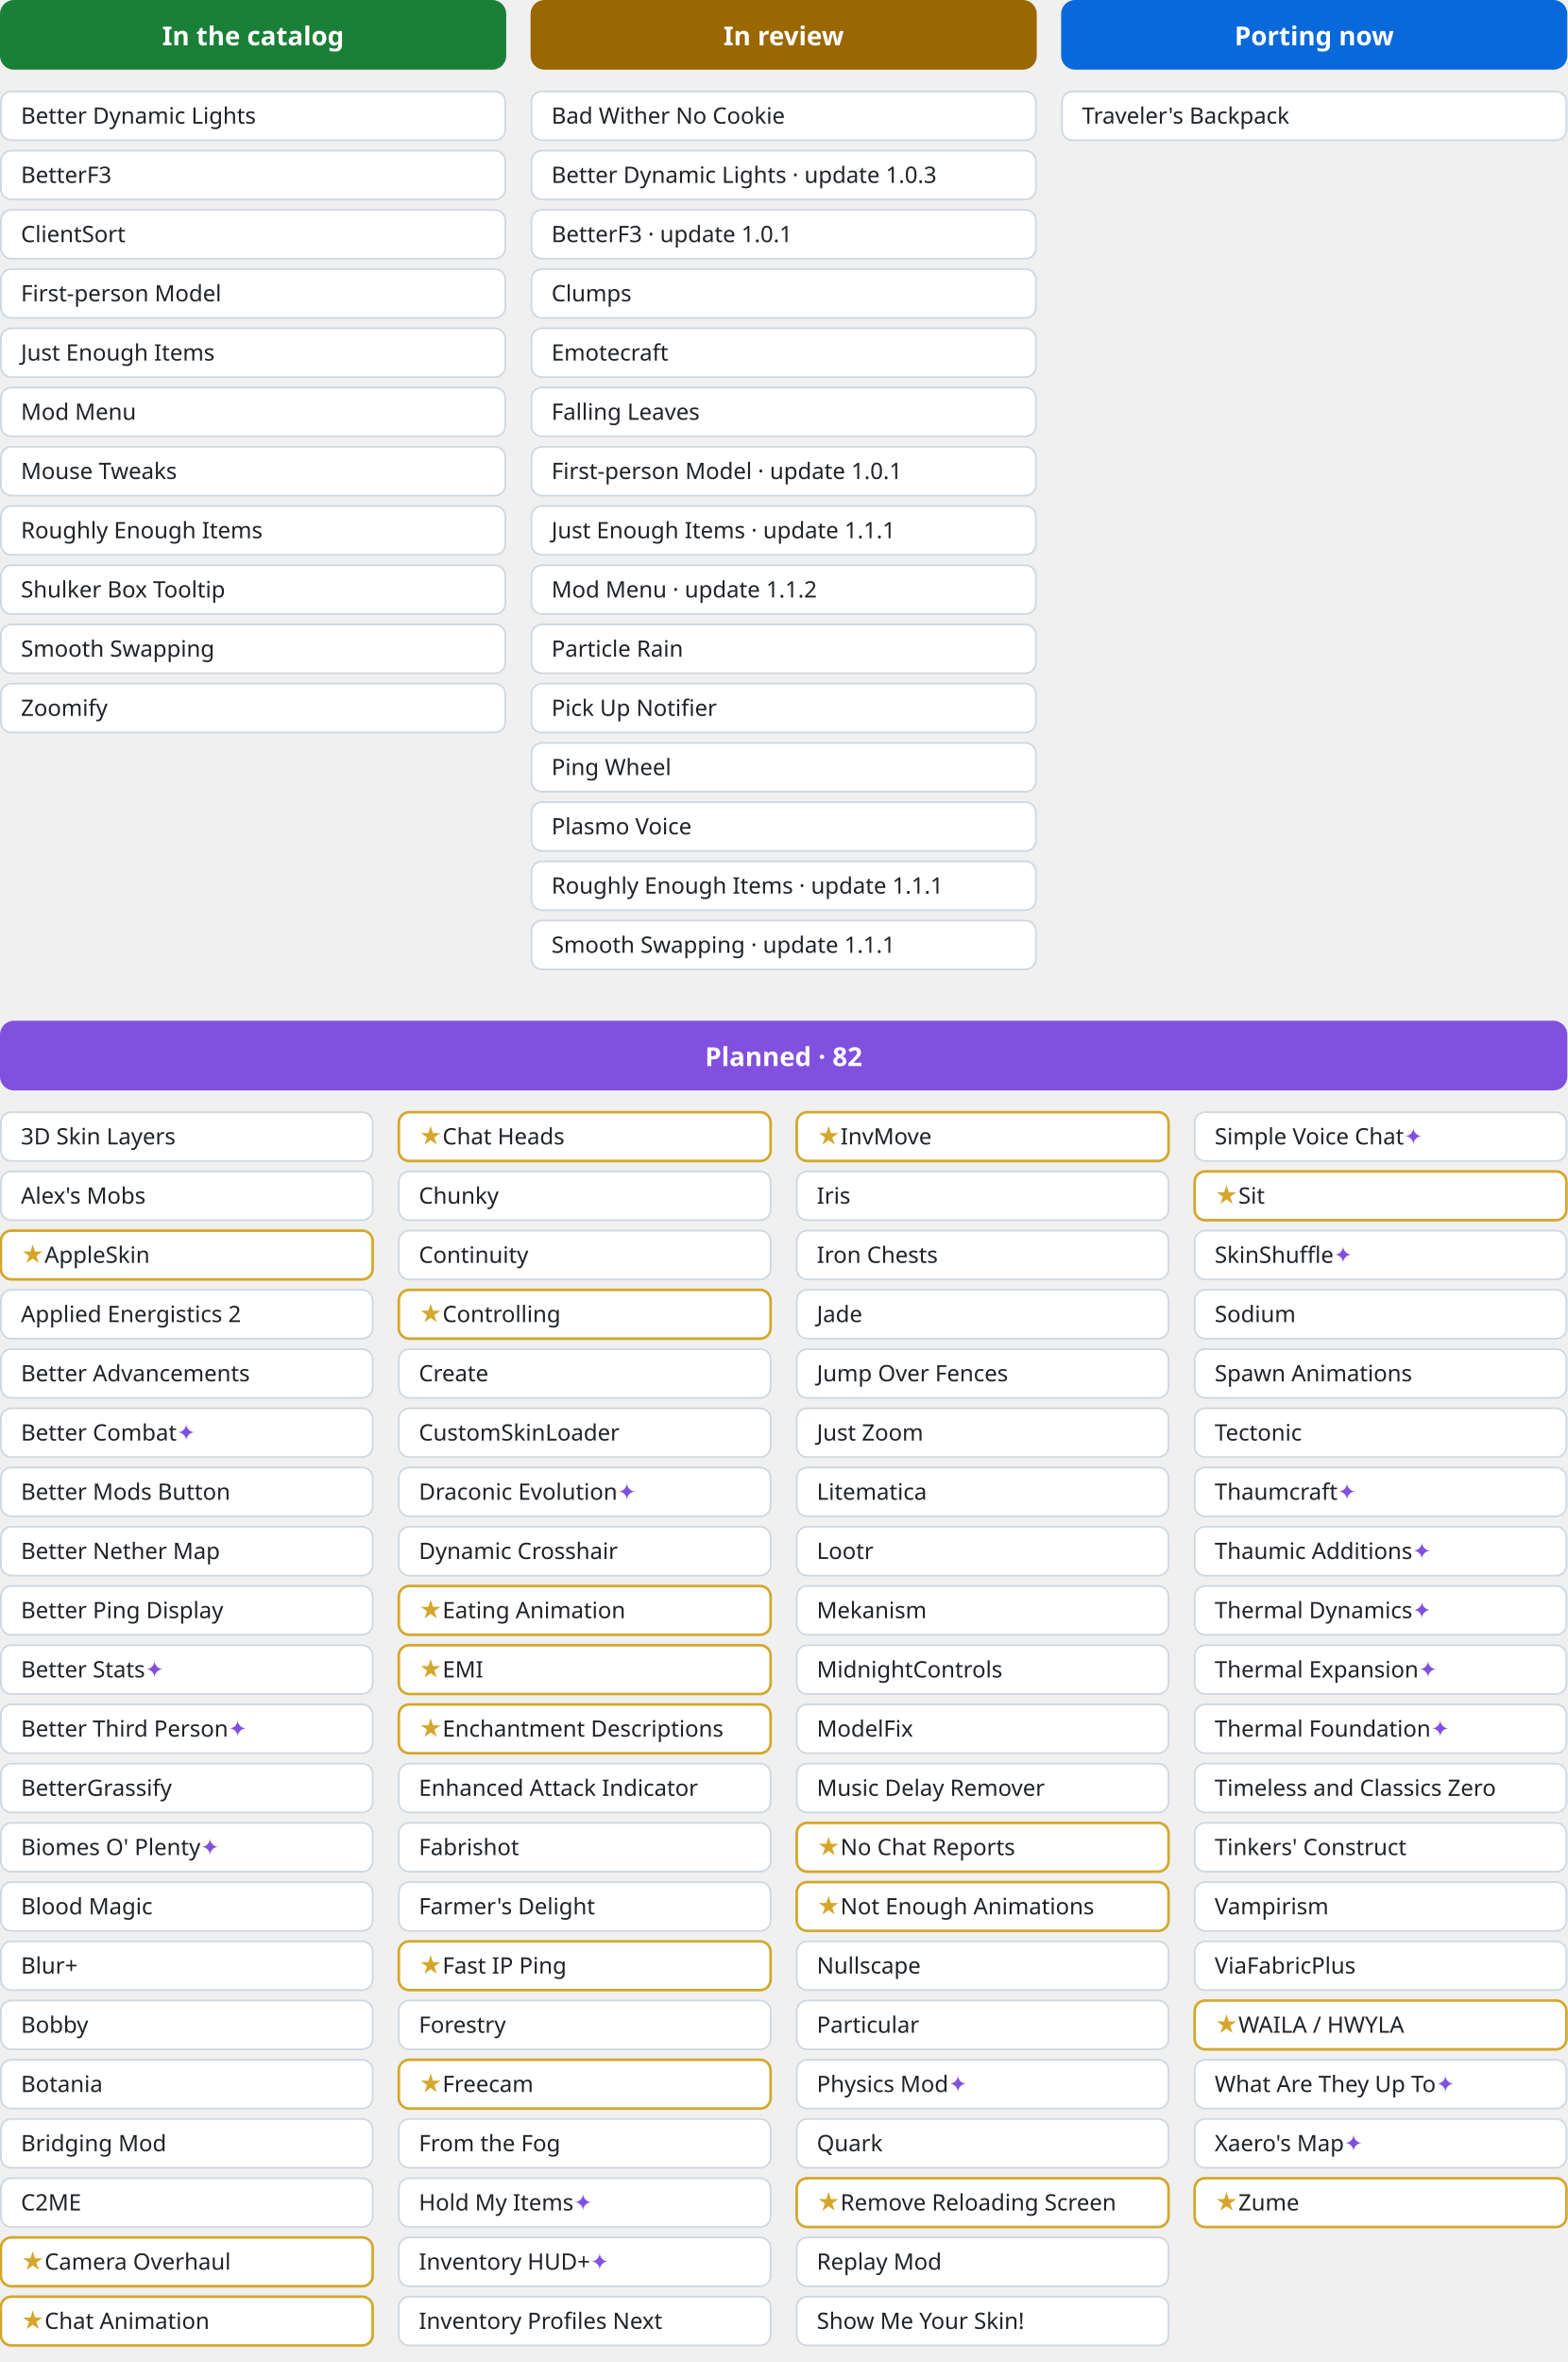
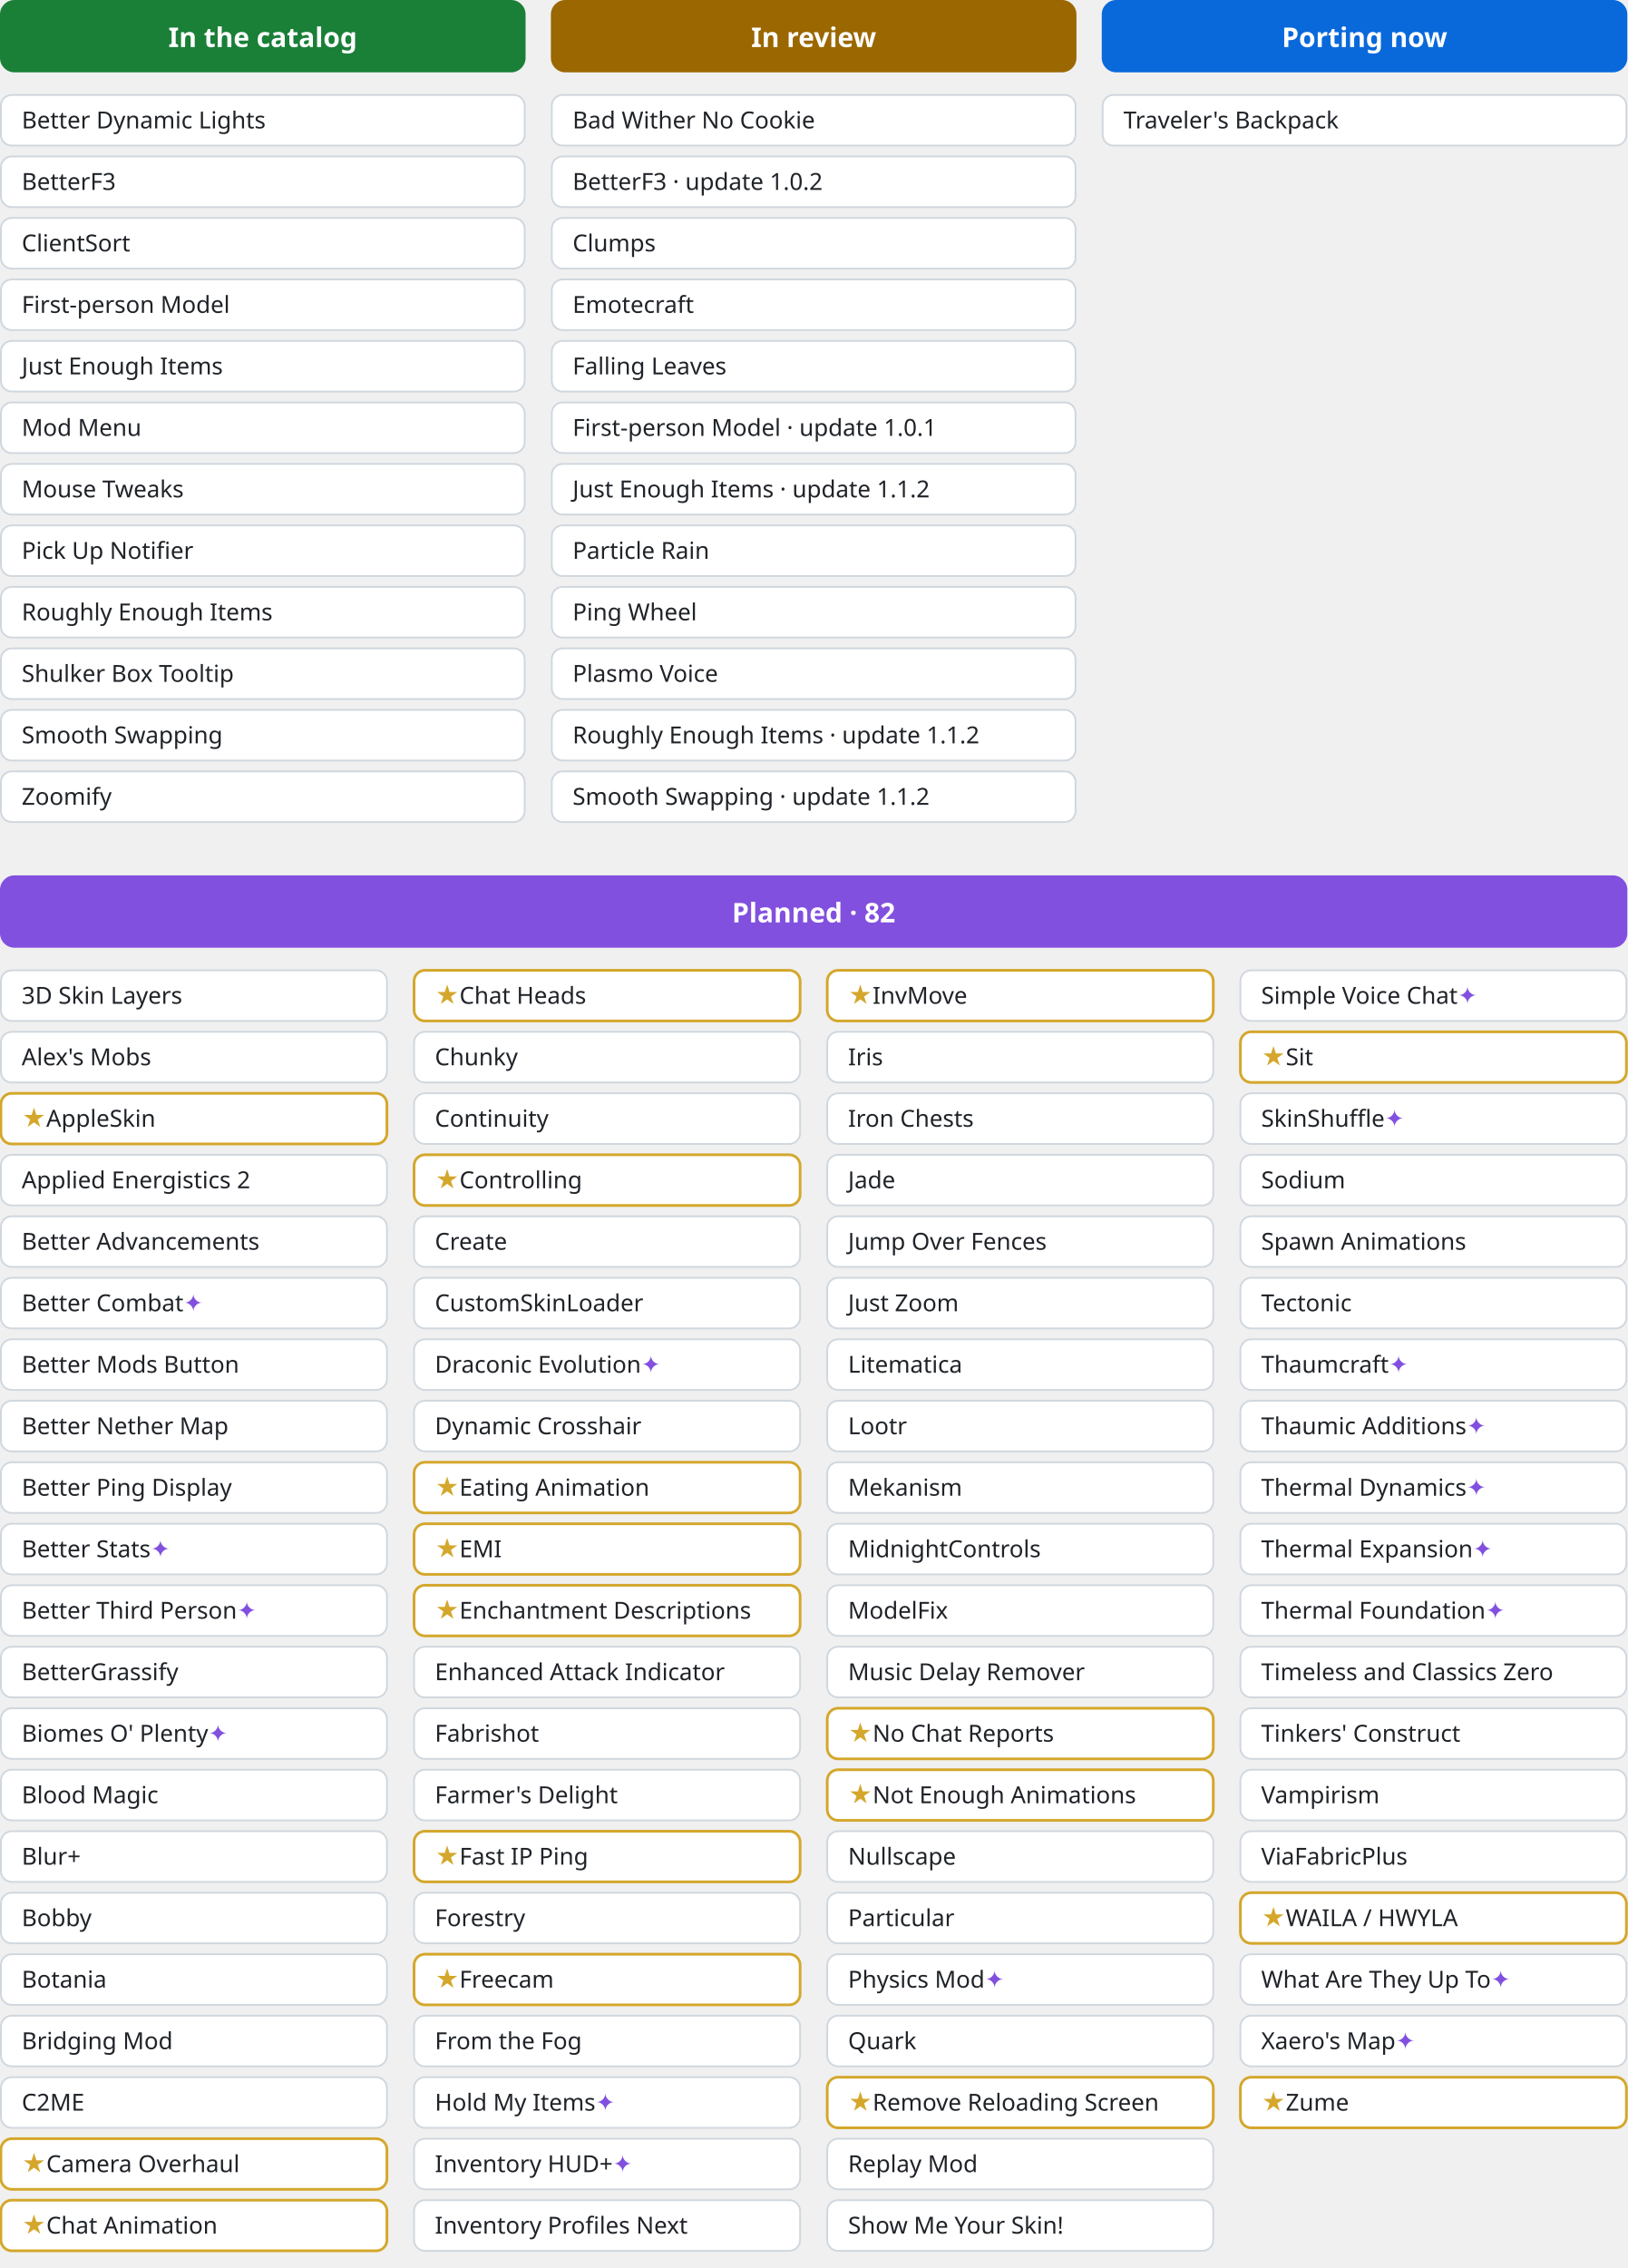
- <svg xmlns="http://www.w3.org/2000/svg" viewBox="0 0 900 1356" width="900" height="1356" role="img">
+ <svg xmlns="http://www.w3.org/2000/svg" viewBox="0 0 900 1254" width="900" height="1254" role="img">
  <style>
.bg{fill:#FFFFFF;stroke:#D0D7DE}.n{fill:#1F2328}.d{fill:#59636E}.a{fill:#818B98}
@media (prefers-color-scheme: dark){.bg{fill:#151B23;stroke:#3D444D}.n{fill:#F0F6FC}.d{fill:#9198A1}.a{fill:#6E7681}}
text{font-family:-apple-system,BlinkMacSystemFont,"Segoe UI","Noto Sans",Helvetica,Arial,sans-serif}
</style>
  <rect x="0" y="0" width="290.667" height="40" rx="8" fill="#1A7F37" />
  <text x="145.333" y="26" font-size="15" font-weight="600" fill="#fff" text-anchor="middle">In the catalog</text>
  <rect class="bg" x="0.5" y="52.5" width="289.667" height="28" rx="6" />
  <text class="n" x="12" y="71" font-size="13">Better Dynamic Lights</text>
  <rect class="bg" x="0.5" y="86.5" width="289.667" height="28" rx="6" />
  <text class="n" x="12" y="105" font-size="13">BetterF3</text>
  <rect class="bg" x="0.5" y="120.5" width="289.667" height="28" rx="6" />
  <text class="n" x="12" y="139" font-size="13">ClientSort</text>
  <rect class="bg" x="0.5" y="154.5" width="289.667" height="28" rx="6" />
  <text class="n" x="12" y="173" font-size="13">First-person Model</text>
  <rect class="bg" x="0.5" y="188.5" width="289.667" height="28" rx="6" />
  <text class="n" x="12" y="207" font-size="13">Just Enough Items</text>
  <rect class="bg" x="0.5" y="222.5" width="289.667" height="28" rx="6" />
  <text class="n" x="12" y="241" font-size="13">Mod Menu</text>
  <rect class="bg" x="0.5" y="256.5" width="289.667" height="28" rx="6" />
  <text class="n" x="12" y="275" font-size="13">Mouse Tweaks</text>
  <rect class="bg" x="0.5" y="290.5" width="289.667" height="28" rx="6" />
-   <text class="n" x="12" y="309" font-size="13">Roughly Enough Items</text>
+   <text class="n" x="12" y="309" font-size="13">Pick Up Notifier</text>
  <rect class="bg" x="0.5" y="324.5" width="289.667" height="28" rx="6" />
-   <text class="n" x="12" y="343" font-size="13">Shulker Box Tooltip</text>
+   <text class="n" x="12" y="343" font-size="13">Roughly Enough Items</text>
  <rect class="bg" x="0.5" y="358.5" width="289.667" height="28" rx="6" />
-   <text class="n" x="12" y="377" font-size="13">Smooth Swapping</text>
+   <text class="n" x="12" y="377" font-size="13">Shulker Box Tooltip</text>
  <rect class="bg" x="0.5" y="392.5" width="289.667" height="28" rx="6" />
-   <text class="n" x="12" y="411" font-size="13">Zoomify</text>
+   <text class="n" x="12" y="411" font-size="13">Smooth Swapping</text>
+   <rect class="bg" x="0.5" y="426.5" width="289.667" height="28" rx="6" />
+   <text class="n" x="12" y="445" font-size="13">Zoomify</text>
  <rect x="304.667" y="0" width="290.667" height="40" rx="8" fill="#9A6700" />
  <text x="450" y="26" font-size="15" font-weight="600" fill="#fff" text-anchor="middle">In review</text>
  <rect class="bg" x="305.167" y="52.5" width="289.667" height="28" rx="6" />
  <text class="n" x="316.667" y="71" font-size="13">Bad Wither No Cookie</text>
  <rect class="bg" x="305.167" y="86.5" width="289.667" height="28" rx="6" />
-   <text class="n" x="316.667" y="105" font-size="13">Better Dynamic Lights · update 1.0.3</text>
+   <text class="n" x="316.667" y="105" font-size="13">BetterF3 · update 1.0.2</text>
  <rect class="bg" x="305.167" y="120.5" width="289.667" height="28" rx="6" />
-   <text class="n" x="316.667" y="139" font-size="13">BetterF3 · update 1.0.1</text>
+   <text class="n" x="316.667" y="139" font-size="13">Clumps</text>
  <rect class="bg" x="305.167" y="154.5" width="289.667" height="28" rx="6" />
-   <text class="n" x="316.667" y="173" font-size="13">Clumps</text>
+   <text class="n" x="316.667" y="173" font-size="13">Emotecraft</text>
  <rect class="bg" x="305.167" y="188.5" width="289.667" height="28" rx="6" />
-   <text class="n" x="316.667" y="207" font-size="13">Emotecraft</text>
+   <text class="n" x="316.667" y="207" font-size="13">Falling Leaves</text>
  <rect class="bg" x="305.167" y="222.5" width="289.667" height="28" rx="6" />
-   <text class="n" x="316.667" y="241" font-size="13">Falling Leaves</text>
+   <text class="n" x="316.667" y="241" font-size="13">First-person Model · update 1.0.1</text>
  <rect class="bg" x="305.167" y="256.5" width="289.667" height="28" rx="6" />
-   <text class="n" x="316.667" y="275" font-size="13">First-person Model · update 1.0.1</text>
+   <text class="n" x="316.667" y="275" font-size="13">Just Enough Items · update 1.1.2</text>
  <rect class="bg" x="305.167" y="290.5" width="289.667" height="28" rx="6" />
-   <text class="n" x="316.667" y="309" font-size="13">Just Enough Items · update 1.1.1</text>
+   <text class="n" x="316.667" y="309" font-size="13">Particle Rain</text>
  <rect class="bg" x="305.167" y="324.5" width="289.667" height="28" rx="6" />
-   <text class="n" x="316.667" y="343" font-size="13">Mod Menu · update 1.1.2</text>
+   <text class="n" x="316.667" y="343" font-size="13">Ping Wheel</text>
  <rect class="bg" x="305.167" y="358.5" width="289.667" height="28" rx="6" />
-   <text class="n" x="316.667" y="377" font-size="13">Particle Rain</text>
+   <text class="n" x="316.667" y="377" font-size="13">Plasmo Voice</text>
  <rect class="bg" x="305.167" y="392.5" width="289.667" height="28" rx="6" />
-   <text class="n" x="316.667" y="411" font-size="13">Pick Up Notifier</text>
+   <text class="n" x="316.667" y="411" font-size="13">Roughly Enough Items · update 1.1.2</text>
  <rect class="bg" x="305.167" y="426.5" width="289.667" height="28" rx="6" />
-   <text class="n" x="316.667" y="445" font-size="13">Ping Wheel</text>
-   <rect class="bg" x="305.167" y="460.5" width="289.667" height="28" rx="6" />
-   <text class="n" x="316.667" y="479" font-size="13">Plasmo Voice</text>
-   <rect class="bg" x="305.167" y="494.5" width="289.667" height="28" rx="6" />
-   <text class="n" x="316.667" y="513" font-size="13">Roughly Enough Items · update 1.1.1</text>
-   <rect class="bg" x="305.167" y="528.5" width="289.667" height="28" rx="6" />
-   <text class="n" x="316.667" y="547" font-size="13">Smooth Swapping · update 1.1.1</text>
+   <text class="n" x="316.667" y="445" font-size="13">Smooth Swapping · update 1.1.2</text>
  <rect x="609.333" y="0" width="290.667" height="40" rx="8" fill="#0969DA" />
  <text x="754.667" y="26" font-size="15" font-weight="600" fill="#fff" text-anchor="middle">Porting now</text>
  <rect class="bg" x="609.833" y="52.5" width="289.667" height="28" rx="6" />
  <text class="n" x="621.333" y="71" font-size="13">Traveler's Backpack</text>
-   <rect x="0" y="586" width="900" height="40" rx="8" fill="#8250DF" />
-   <text x="450" y="612" font-size="15" font-weight="600" fill="#fff" text-anchor="middle">Planned · 82</text>
+   <rect x="0" y="484" width="900" height="40" rx="8" fill="#8250DF" />
+   <text x="450" y="510" font-size="15" font-weight="600" fill="#fff" text-anchor="middle">Planned · 82</text>
+   <rect class="bg" x="0.5" y="536.5" width="213.5" height="28" rx="6" />
+   <text class="n" x="12" y="555" font-size="13">3D Skin Layers</text>
+   <rect class="bg" x="0.5" y="570.5" width="213.5" height="28" rx="6" />
+   <text class="n" x="12" y="589" font-size="13">Alex's Mobs</text>
+   <rect class="bg" x="0.5" y="604.5" width="213.5" height="28" rx="6" style="stroke:#D4A72C;stroke-width:1.5" />
+   <text class="n" x="12" y="623" font-size="13">
+     <tspan fill="#D4A72C">★ </tspan>AppleSkin</text>
  <rect class="bg" x="0.5" y="638.5" width="213.5" height="28" rx="6" />
-   <text class="n" x="12" y="657" font-size="13">3D Skin Layers</text>
+   <text class="n" x="12" y="657" font-size="13">Applied Energistics 2</text>
  <rect class="bg" x="0.5" y="672.5" width="213.5" height="28" rx="6" />
-   <text class="n" x="12" y="691" font-size="13">Alex's Mobs</text>
-   <rect class="bg" x="0.5" y="706.5" width="213.5" height="28" rx="6" style="stroke:#D4A72C;stroke-width:1.5" />
-   <text class="n" x="12" y="725" font-size="13">
-     <tspan fill="#D4A72C">★ </tspan>AppleSkin</text>
+   <text class="n" x="12" y="691" font-size="13">Better Advancements</text>
+   <rect class="bg" x="0.5" y="706.5" width="213.5" height="28" rx="6" />
+   <text class="n" x="12" y="725" font-size="13">Better Combat<tspan fill="#8250DF"> ✦</tspan>
+   </text>
  <rect class="bg" x="0.5" y="740.5" width="213.5" height="28" rx="6" />
-   <text class="n" x="12" y="759" font-size="13">Applied Energistics 2</text>
+   <text class="n" x="12" y="759" font-size="13">Better Mods Button</text>
  <rect class="bg" x="0.5" y="774.5" width="213.5" height="28" rx="6" />
-   <text class="n" x="12" y="793" font-size="13">Better Advancements</text>
+   <text class="n" x="12" y="793" font-size="13">Better Nether Map</text>
  <rect class="bg" x="0.5" y="808.5" width="213.5" height="28" rx="6" />
-   <text class="n" x="12" y="827" font-size="13">Better Combat<tspan fill="#8250DF"> ✦</tspan>
-   </text>
+   <text class="n" x="12" y="827" font-size="13">Better Ping Display</text>
  <rect class="bg" x="0.5" y="842.5" width="213.5" height="28" rx="6" />
-   <text class="n" x="12" y="861" font-size="13">Better Mods Button</text>
+   <text class="n" x="12" y="861" font-size="13">Better Stats<tspan fill="#8250DF"> ✦</tspan>
+   </text>
  <rect class="bg" x="0.5" y="876.5" width="213.5" height="28" rx="6" />
-   <text class="n" x="12" y="895" font-size="13">Better Nether Map</text>
+   <text class="n" x="12" y="895" font-size="13">Better Third Person<tspan fill="#8250DF"> ✦</tspan>
+   </text>
  <rect class="bg" x="0.5" y="910.5" width="213.5" height="28" rx="6" />
-   <text class="n" x="12" y="929" font-size="13">Better Ping Display</text>
+   <text class="n" x="12" y="929" font-size="13">BetterGrassify</text>
  <rect class="bg" x="0.5" y="944.5" width="213.5" height="28" rx="6" />
-   <text class="n" x="12" y="963" font-size="13">Better Stats<tspan fill="#8250DF"> ✦</tspan>
+   <text class="n" x="12" y="963" font-size="13">Biomes O' Plenty<tspan fill="#8250DF"> ✦</tspan>
  </text>
  <rect class="bg" x="0.5" y="978.5" width="213.5" height="28" rx="6" />
-   <text class="n" x="12" y="997" font-size="13">Better Third Person<tspan fill="#8250DF"> ✦</tspan>
-   </text>
+   <text class="n" x="12" y="997" font-size="13">Blood Magic</text>
  <rect class="bg" x="0.5" y="1012.5" width="213.5" height="28" rx="6" />
-   <text class="n" x="12" y="1031" font-size="13">BetterGrassify</text>
+   <text class="n" x="12" y="1031" font-size="13">Blur+</text>
  <rect class="bg" x="0.5" y="1046.5" width="213.5" height="28" rx="6" />
-   <text class="n" x="12" y="1065" font-size="13">Biomes O' Plenty<tspan fill="#8250DF"> ✦</tspan>
-   </text>
+   <text class="n" x="12" y="1065" font-size="13">Bobby</text>
  <rect class="bg" x="0.5" y="1080.5" width="213.5" height="28" rx="6" />
-   <text class="n" x="12" y="1099" font-size="13">Blood Magic</text>
+   <text class="n" x="12" y="1099" font-size="13">Botania</text>
  <rect class="bg" x="0.5" y="1114.5" width="213.5" height="28" rx="6" />
-   <text class="n" x="12" y="1133" font-size="13">Blur+</text>
+   <text class="n" x="12" y="1133" font-size="13">Bridging Mod</text>
  <rect class="bg" x="0.5" y="1148.5" width="213.5" height="28" rx="6" />
-   <text class="n" x="12" y="1167" font-size="13">Bobby</text>
-   <rect class="bg" x="0.5" y="1182.5" width="213.5" height="28" rx="6" />
-   <text class="n" x="12" y="1201" font-size="13">Botania</text>
-   <rect class="bg" x="0.5" y="1216.5" width="213.5" height="28" rx="6" />
-   <text class="n" x="12" y="1235" font-size="13">Bridging Mod</text>
-   <rect class="bg" x="0.5" y="1250.5" width="213.5" height="28" rx="6" />
-   <text class="n" x="12" y="1269" font-size="13">C2ME</text>
-   <rect class="bg" x="0.5" y="1284.5" width="213.5" height="28" rx="6" style="stroke:#D4A72C;stroke-width:1.5" />
-   <text class="n" x="12" y="1303" font-size="13">
+   <text class="n" x="12" y="1167" font-size="13">C2ME</text>
+   <rect class="bg" x="0.5" y="1182.5" width="213.5" height="28" rx="6" style="stroke:#D4A72C;stroke-width:1.5" />
+   <text class="n" x="12" y="1201" font-size="13">
    <tspan fill="#D4A72C">★ </tspan>Camera Overhaul</text>
-   <rect class="bg" x="0.5" y="1318.5" width="213.5" height="28" rx="6" style="stroke:#D4A72C;stroke-width:1.5" />
-   <text class="n" x="12" y="1337" font-size="13">
+   <rect class="bg" x="0.5" y="1216.5" width="213.5" height="28" rx="6" style="stroke:#D4A72C;stroke-width:1.5" />
+   <text class="n" x="12" y="1235" font-size="13">
    <tspan fill="#D4A72C">★ </tspan>Chat Animation</text>
+   <rect class="bg" x="229" y="536.5" width="213.5" height="28" rx="6" style="stroke:#D4A72C;stroke-width:1.5" />
+   <text class="n" x="240.5" y="555" font-size="13">
+     <tspan fill="#D4A72C">★ </tspan>Chat Heads</text>
+   <rect class="bg" x="229" y="570.5" width="213.5" height="28" rx="6" />
+   <text class="n" x="240.5" y="589" font-size="13">Chunky</text>
+   <rect class="bg" x="229" y="604.5" width="213.5" height="28" rx="6" />
+   <text class="n" x="240.5" y="623" font-size="13">Continuity</text>
  <rect class="bg" x="229" y="638.5" width="213.5" height="28" rx="6" style="stroke:#D4A72C;stroke-width:1.5" />
  <text class="n" x="240.5" y="657" font-size="13">
-     <tspan fill="#D4A72C">★ </tspan>Chat Heads</text>
+     <tspan fill="#D4A72C">★ </tspan>Controlling</text>
  <rect class="bg" x="229" y="672.5" width="213.5" height="28" rx="6" />
-   <text class="n" x="240.5" y="691" font-size="13">Chunky</text>
+   <text class="n" x="240.5" y="691" font-size="13">Create</text>
  <rect class="bg" x="229" y="706.5" width="213.5" height="28" rx="6" />
-   <text class="n" x="240.5" y="725" font-size="13">Continuity</text>
-   <rect class="bg" x="229" y="740.5" width="213.5" height="28" rx="6" style="stroke:#D4A72C;stroke-width:1.5" />
-   <text class="n" x="240.5" y="759" font-size="13">
-     <tspan fill="#D4A72C">★ </tspan>Controlling</text>
+   <text class="n" x="240.5" y="725" font-size="13">CustomSkinLoader</text>
+   <rect class="bg" x="229" y="740.5" width="213.5" height="28" rx="6" />
+   <text class="n" x="240.5" y="759" font-size="13">Draconic Evolution<tspan fill="#8250DF"> ✦</tspan>
+   </text>
  <rect class="bg" x="229" y="774.5" width="213.5" height="28" rx="6" />
-   <text class="n" x="240.5" y="793" font-size="13">Create</text>
-   <rect class="bg" x="229" y="808.5" width="213.5" height="28" rx="6" />
-   <text class="n" x="240.5" y="827" font-size="13">CustomSkinLoader</text>
-   <rect class="bg" x="229" y="842.5" width="213.5" height="28" rx="6" />
-   <text class="n" x="240.5" y="861" font-size="13">Draconic Evolution<tspan fill="#8250DF"> ✦</tspan>
-   </text>
-   <rect class="bg" x="229" y="876.5" width="213.5" height="28" rx="6" />
-   <text class="n" x="240.5" y="895" font-size="13">Dynamic Crosshair</text>
-   <rect class="bg" x="229" y="910.5" width="213.5" height="28" rx="6" style="stroke:#D4A72C;stroke-width:1.5" />
-   <text class="n" x="240.5" y="929" font-size="13">
+   <text class="n" x="240.5" y="793" font-size="13">Dynamic Crosshair</text>
+   <rect class="bg" x="229" y="808.5" width="213.5" height="28" rx="6" style="stroke:#D4A72C;stroke-width:1.5" />
+   <text class="n" x="240.5" y="827" font-size="13">
    <tspan fill="#D4A72C">★ </tspan>Eating Animation</text>
-   <rect class="bg" x="229" y="944.5" width="213.5" height="28" rx="6" style="stroke:#D4A72C;stroke-width:1.5" />
-   <text class="n" x="240.5" y="963" font-size="13">
+   <rect class="bg" x="229" y="842.5" width="213.5" height="28" rx="6" style="stroke:#D4A72C;stroke-width:1.5" />
+   <text class="n" x="240.5" y="861" font-size="13">
    <tspan fill="#D4A72C">★ </tspan>EMI</text>
-   <rect class="bg" x="229" y="978.5" width="213.5" height="28" rx="6" style="stroke:#D4A72C;stroke-width:1.5" />
-   <text class="n" x="240.5" y="997" font-size="13">
+   <rect class="bg" x="229" y="876.5" width="213.5" height="28" rx="6" style="stroke:#D4A72C;stroke-width:1.5" />
+   <text class="n" x="240.5" y="895" font-size="13">
    <tspan fill="#D4A72C">★ </tspan>Enchantment Descriptions</text>
-   <rect class="bg" x="229" y="1012.5" width="213.5" height="28" rx="6" />
-   <text class="n" x="240.5" y="1031" font-size="13">Enhanced Attack Indicator</text>
+   <rect class="bg" x="229" y="910.5" width="213.5" height="28" rx="6" />
+   <text class="n" x="240.5" y="929" font-size="13">Enhanced Attack Indicator</text>
+   <rect class="bg" x="229" y="944.5" width="213.5" height="28" rx="6" />
+   <text class="n" x="240.5" y="963" font-size="13">Fabrishot</text>
+   <rect class="bg" x="229" y="978.5" width="213.5" height="28" rx="6" />
+   <text class="n" x="240.5" y="997" font-size="13">Farmer's Delight</text>
+   <rect class="bg" x="229" y="1012.5" width="213.5" height="28" rx="6" style="stroke:#D4A72C;stroke-width:1.5" />
+   <text class="n" x="240.5" y="1031" font-size="13">
+     <tspan fill="#D4A72C">★ </tspan>Fast IP Ping</text>
  <rect class="bg" x="229" y="1046.5" width="213.5" height="28" rx="6" />
-   <text class="n" x="240.5" y="1065" font-size="13">Fabrishot</text>
-   <rect class="bg" x="229" y="1080.5" width="213.5" height="28" rx="6" />
-   <text class="n" x="240.5" y="1099" font-size="13">Farmer's Delight</text>
-   <rect class="bg" x="229" y="1114.5" width="213.5" height="28" rx="6" style="stroke:#D4A72C;stroke-width:1.5" />
-   <text class="n" x="240.5" y="1133" font-size="13">
-     <tspan fill="#D4A72C">★ </tspan>Fast IP Ping</text>
+   <text class="n" x="240.5" y="1065" font-size="13">Forestry</text>
+   <rect class="bg" x="229" y="1080.5" width="213.5" height="28" rx="6" style="stroke:#D4A72C;stroke-width:1.5" />
+   <text class="n" x="240.5" y="1099" font-size="13">
+     <tspan fill="#D4A72C">★ </tspan>Freecam</text>
+   <rect class="bg" x="229" y="1114.5" width="213.5" height="28" rx="6" />
+   <text class="n" x="240.5" y="1133" font-size="13">From the Fog</text>
  <rect class="bg" x="229" y="1148.5" width="213.5" height="28" rx="6" />
-   <text class="n" x="240.5" y="1167" font-size="13">Forestry</text>
-   <rect class="bg" x="229" y="1182.5" width="213.5" height="28" rx="6" style="stroke:#D4A72C;stroke-width:1.5" />
-   <text class="n" x="240.5" y="1201" font-size="13">
-     <tspan fill="#D4A72C">★ </tspan>Freecam</text>
+   <text class="n" x="240.5" y="1167" font-size="13">Hold My Items<tspan fill="#8250DF"> ✦</tspan>
+   </text>
+   <rect class="bg" x="229" y="1182.5" width="213.5" height="28" rx="6" />
+   <text class="n" x="240.5" y="1201" font-size="13">Inventory HUD+<tspan fill="#8250DF"> ✦</tspan>
+   </text>
  <rect class="bg" x="229" y="1216.5" width="213.5" height="28" rx="6" />
-   <text class="n" x="240.5" y="1235" font-size="13">From the Fog</text>
-   <rect class="bg" x="229" y="1250.5" width="213.5" height="28" rx="6" />
-   <text class="n" x="240.5" y="1269" font-size="13">Hold My Items<tspan fill="#8250DF"> ✦</tspan>
-   </text>
-   <rect class="bg" x="229" y="1284.5" width="213.5" height="28" rx="6" />
-   <text class="n" x="240.5" y="1303" font-size="13">Inventory HUD+<tspan fill="#8250DF"> ✦</tspan>
-   </text>
-   <rect class="bg" x="229" y="1318.5" width="213.5" height="28" rx="6" />
-   <text class="n" x="240.5" y="1337" font-size="13">Inventory Profiles Next</text>
-   <rect class="bg" x="457.5" y="638.5" width="213.5" height="28" rx="6" style="stroke:#D4A72C;stroke-width:1.5" />
-   <text class="n" x="469" y="657" font-size="13">
+   <text class="n" x="240.5" y="1235" font-size="13">Inventory Profiles Next</text>
+   <rect class="bg" x="457.5" y="536.5" width="213.5" height="28" rx="6" style="stroke:#D4A72C;stroke-width:1.5" />
+   <text class="n" x="469" y="555" font-size="13">
    <tspan fill="#D4A72C">★ </tspan>InvMove</text>
+   <rect class="bg" x="457.5" y="570.5" width="213.5" height="28" rx="6" />
+   <text class="n" x="469" y="589" font-size="13">Iris</text>
+   <rect class="bg" x="457.5" y="604.5" width="213.5" height="28" rx="6" />
+   <text class="n" x="469" y="623" font-size="13">Iron Chests</text>
+   <rect class="bg" x="457.5" y="638.5" width="213.5" height="28" rx="6" />
+   <text class="n" x="469" y="657" font-size="13">Jade</text>
  <rect class="bg" x="457.5" y="672.5" width="213.5" height="28" rx="6" />
-   <text class="n" x="469" y="691" font-size="13">Iris</text>
+   <text class="n" x="469" y="691" font-size="13">Jump Over Fences</text>
  <rect class="bg" x="457.5" y="706.5" width="213.5" height="28" rx="6" />
-   <text class="n" x="469" y="725" font-size="13">Iron Chests</text>
+   <text class="n" x="469" y="725" font-size="13">Just Zoom</text>
  <rect class="bg" x="457.5" y="740.5" width="213.5" height="28" rx="6" />
-   <text class="n" x="469" y="759" font-size="13">Jade</text>
+   <text class="n" x="469" y="759" font-size="13">Litematica</text>
  <rect class="bg" x="457.5" y="774.5" width="213.5" height="28" rx="6" />
-   <text class="n" x="469" y="793" font-size="13">Jump Over Fences</text>
+   <text class="n" x="469" y="793" font-size="13">Lootr</text>
  <rect class="bg" x="457.5" y="808.5" width="213.5" height="28" rx="6" />
-   <text class="n" x="469" y="827" font-size="13">Just Zoom</text>
+   <text class="n" x="469" y="827" font-size="13">Mekanism</text>
  <rect class="bg" x="457.5" y="842.5" width="213.5" height="28" rx="6" />
-   <text class="n" x="469" y="861" font-size="13">Litematica</text>
+   <text class="n" x="469" y="861" font-size="13">MidnightControls</text>
  <rect class="bg" x="457.5" y="876.5" width="213.5" height="28" rx="6" />
-   <text class="n" x="469" y="895" font-size="13">Lootr</text>
+   <text class="n" x="469" y="895" font-size="13">ModelFix</text>
  <rect class="bg" x="457.5" y="910.5" width="213.5" height="28" rx="6" />
-   <text class="n" x="469" y="929" font-size="13">Mekanism</text>
-   <rect class="bg" x="457.5" y="944.5" width="213.5" height="28" rx="6" />
-   <text class="n" x="469" y="963" font-size="13">MidnightControls</text>
-   <rect class="bg" x="457.5" y="978.5" width="213.5" height="28" rx="6" />
-   <text class="n" x="469" y="997" font-size="13">ModelFix</text>
+   <text class="n" x="469" y="929" font-size="13">Music Delay Remover</text>
+   <rect class="bg" x="457.5" y="944.5" width="213.5" height="28" rx="6" style="stroke:#D4A72C;stroke-width:1.5" />
+   <text class="n" x="469" y="963" font-size="13">
+     <tspan fill="#D4A72C">★ </tspan>No Chat Reports</text>
+   <rect class="bg" x="457.5" y="978.5" width="213.5" height="28" rx="6" style="stroke:#D4A72C;stroke-width:1.5" />
+   <text class="n" x="469" y="997" font-size="13">
+     <tspan fill="#D4A72C">★ </tspan>Not Enough Animations</text>
  <rect class="bg" x="457.5" y="1012.5" width="213.5" height="28" rx="6" />
-   <text class="n" x="469" y="1031" font-size="13">Music Delay Remover</text>
-   <rect class="bg" x="457.5" y="1046.5" width="213.5" height="28" rx="6" style="stroke:#D4A72C;stroke-width:1.5" />
-   <text class="n" x="469" y="1065" font-size="13">
-     <tspan fill="#D4A72C">★ </tspan>No Chat Reports</text>
-   <rect class="bg" x="457.5" y="1080.5" width="213.5" height="28" rx="6" style="stroke:#D4A72C;stroke-width:1.5" />
-   <text class="n" x="469" y="1099" font-size="13">
-     <tspan fill="#D4A72C">★ </tspan>Not Enough Animations</text>
+   <text class="n" x="469" y="1031" font-size="13">Nullscape</text>
+   <rect class="bg" x="457.5" y="1046.5" width="213.5" height="28" rx="6" />
+   <text class="n" x="469" y="1065" font-size="13">Particular</text>
+   <rect class="bg" x="457.5" y="1080.5" width="213.5" height="28" rx="6" />
+   <text class="n" x="469" y="1099" font-size="13">Physics Mod<tspan fill="#8250DF"> ✦</tspan>
+   </text>
  <rect class="bg" x="457.5" y="1114.5" width="213.5" height="28" rx="6" />
-   <text class="n" x="469" y="1133" font-size="13">Nullscape</text>
-   <rect class="bg" x="457.5" y="1148.5" width="213.5" height="28" rx="6" />
-   <text class="n" x="469" y="1167" font-size="13">Particular</text>
+   <text class="n" x="469" y="1133" font-size="13">Quark</text>
+   <rect class="bg" x="457.5" y="1148.5" width="213.5" height="28" rx="6" style="stroke:#D4A72C;stroke-width:1.5" />
+   <text class="n" x="469" y="1167" font-size="13">
+     <tspan fill="#D4A72C">★ </tspan>Remove Reloading Screen</text>
  <rect class="bg" x="457.5" y="1182.5" width="213.5" height="28" rx="6" />
-   <text class="n" x="469" y="1201" font-size="13">Physics Mod<tspan fill="#8250DF"> ✦</tspan>
-   </text>
+   <text class="n" x="469" y="1201" font-size="13">Replay Mod</text>
  <rect class="bg" x="457.5" y="1216.5" width="213.5" height="28" rx="6" />
-   <text class="n" x="469" y="1235" font-size="13">Quark</text>
-   <rect class="bg" x="457.5" y="1250.5" width="213.5" height="28" rx="6" style="stroke:#D4A72C;stroke-width:1.5" />
-   <text class="n" x="469" y="1269" font-size="13">
-     <tspan fill="#D4A72C">★ </tspan>Remove Reloading Screen</text>
-   <rect class="bg" x="457.5" y="1284.5" width="213.5" height="28" rx="6" />
-   <text class="n" x="469" y="1303" font-size="13">Replay Mod</text>
-   <rect class="bg" x="457.5" y="1318.5" width="213.5" height="28" rx="6" />
-   <text class="n" x="469" y="1337" font-size="13">Show Me Your Skin!</text>
+   <text class="n" x="469" y="1235" font-size="13">Show Me Your Skin!</text>
+   <rect class="bg" x="686" y="536.5" width="213.5" height="28" rx="6" />
+   <text class="n" x="697.5" y="555" font-size="13">Simple Voice Chat<tspan fill="#8250DF"> ✦</tspan>
+   </text>
+   <rect class="bg" x="686" y="570.5" width="213.5" height="28" rx="6" style="stroke:#D4A72C;stroke-width:1.5" />
+   <text class="n" x="697.5" y="589" font-size="13">
+     <tspan fill="#D4A72C">★ </tspan>Sit</text>
+   <rect class="bg" x="686" y="604.5" width="213.5" height="28" rx="6" />
+   <text class="n" x="697.5" y="623" font-size="13">SkinShuffle<tspan fill="#8250DF"> ✦</tspan>
+   </text>
  <rect class="bg" x="686" y="638.5" width="213.5" height="28" rx="6" />
-   <text class="n" x="697.5" y="657" font-size="13">Simple Voice Chat<tspan fill="#8250DF"> ✦</tspan>
-   </text>
-   <rect class="bg" x="686" y="672.5" width="213.5" height="28" rx="6" style="stroke:#D4A72C;stroke-width:1.5" />
-   <text class="n" x="697.5" y="691" font-size="13">
-     <tspan fill="#D4A72C">★ </tspan>Sit</text>
+   <text class="n" x="697.5" y="657" font-size="13">Sodium</text>
+   <rect class="bg" x="686" y="672.5" width="213.5" height="28" rx="6" />
+   <text class="n" x="697.5" y="691" font-size="13">Spawn Animations</text>
  <rect class="bg" x="686" y="706.5" width="213.5" height="28" rx="6" />
-   <text class="n" x="697.5" y="725" font-size="13">SkinShuffle<tspan fill="#8250DF"> ✦</tspan>
-   </text>
+   <text class="n" x="697.5" y="725" font-size="13">Tectonic</text>
  <rect class="bg" x="686" y="740.5" width="213.5" height="28" rx="6" />
-   <text class="n" x="697.5" y="759" font-size="13">Sodium</text>
+   <text class="n" x="697.5" y="759" font-size="13">Thaumcraft<tspan fill="#8250DF"> ✦</tspan>
+   </text>
  <rect class="bg" x="686" y="774.5" width="213.5" height="28" rx="6" />
-   <text class="n" x="697.5" y="793" font-size="13">Spawn Animations</text>
+   <text class="n" x="697.5" y="793" font-size="13">Thaumic Additions<tspan fill="#8250DF"> ✦</tspan>
+   </text>
  <rect class="bg" x="686" y="808.5" width="213.5" height="28" rx="6" />
-   <text class="n" x="697.5" y="827" font-size="13">Tectonic</text>
+   <text class="n" x="697.5" y="827" font-size="13">Thermal Dynamics<tspan fill="#8250DF"> ✦</tspan>
+   </text>
  <rect class="bg" x="686" y="842.5" width="213.5" height="28" rx="6" />
-   <text class="n" x="697.5" y="861" font-size="13">Thaumcraft<tspan fill="#8250DF"> ✦</tspan>
+   <text class="n" x="697.5" y="861" font-size="13">Thermal Expansion<tspan fill="#8250DF"> ✦</tspan>
  </text>
  <rect class="bg" x="686" y="876.5" width="213.5" height="28" rx="6" />
-   <text class="n" x="697.5" y="895" font-size="13">Thaumic Additions<tspan fill="#8250DF"> ✦</tspan>
+   <text class="n" x="697.5" y="895" font-size="13">Thermal Foundation<tspan fill="#8250DF"> ✦</tspan>
  </text>
  <rect class="bg" x="686" y="910.5" width="213.5" height="28" rx="6" />
-   <text class="n" x="697.5" y="929" font-size="13">Thermal Dynamics<tspan fill="#8250DF"> ✦</tspan>
-   </text>
+   <text class="n" x="697.5" y="929" font-size="13">Timeless and Classics Zero</text>
  <rect class="bg" x="686" y="944.5" width="213.5" height="28" rx="6" />
-   <text class="n" x="697.5" y="963" font-size="13">Thermal Expansion<tspan fill="#8250DF"> ✦</tspan>
-   </text>
+   <text class="n" x="697.5" y="963" font-size="13">Tinkers' Construct</text>
  <rect class="bg" x="686" y="978.5" width="213.5" height="28" rx="6" />
-   <text class="n" x="697.5" y="997" font-size="13">Thermal Foundation<tspan fill="#8250DF"> ✦</tspan>
-   </text>
+   <text class="n" x="697.5" y="997" font-size="13">Vampirism</text>
  <rect class="bg" x="686" y="1012.5" width="213.5" height="28" rx="6" />
-   <text class="n" x="697.5" y="1031" font-size="13">Timeless and Classics Zero</text>
-   <rect class="bg" x="686" y="1046.5" width="213.5" height="28" rx="6" />
-   <text class="n" x="697.5" y="1065" font-size="13">Tinkers' Construct</text>
+   <text class="n" x="697.5" y="1031" font-size="13">ViaFabricPlus</text>
+   <rect class="bg" x="686" y="1046.5" width="213.5" height="28" rx="6" style="stroke:#D4A72C;stroke-width:1.5" />
+   <text class="n" x="697.5" y="1065" font-size="13">
+     <tspan fill="#D4A72C">★ </tspan>WAILA / HWYLA</text>
  <rect class="bg" x="686" y="1080.5" width="213.5" height="28" rx="6" />
-   <text class="n" x="697.5" y="1099" font-size="13">Vampirism</text>
+   <text class="n" x="697.5" y="1099" font-size="13">What Are They Up To<tspan fill="#8250DF"> ✦</tspan>
+   </text>
  <rect class="bg" x="686" y="1114.5" width="213.5" height="28" rx="6" />
-   <text class="n" x="697.5" y="1133" font-size="13">ViaFabricPlus</text>
+   <text class="n" x="697.5" y="1133" font-size="13">Xaero's Map<tspan fill="#8250DF"> ✦</tspan>
+   </text>
  <rect class="bg" x="686" y="1148.5" width="213.5" height="28" rx="6" style="stroke:#D4A72C;stroke-width:1.5" />
  <text class="n" x="697.5" y="1167" font-size="13">
-     <tspan fill="#D4A72C">★ </tspan>WAILA / HWYLA</text>
-   <rect class="bg" x="686" y="1182.5" width="213.5" height="28" rx="6" />
-   <text class="n" x="697.5" y="1201" font-size="13">What Are They Up To<tspan fill="#8250DF"> ✦</tspan>
-   </text>
-   <rect class="bg" x="686" y="1216.5" width="213.5" height="28" rx="6" />
-   <text class="n" x="697.5" y="1235" font-size="13">Xaero's Map<tspan fill="#8250DF"> ✦</tspan>
-   </text>
-   <rect class="bg" x="686" y="1250.5" width="213.5" height="28" rx="6" style="stroke:#D4A72C;stroke-width:1.5" />
-   <text class="n" x="697.5" y="1269" font-size="13">
    <tspan fill="#D4A72C">★ </tspan>Zume</text>
</svg>
